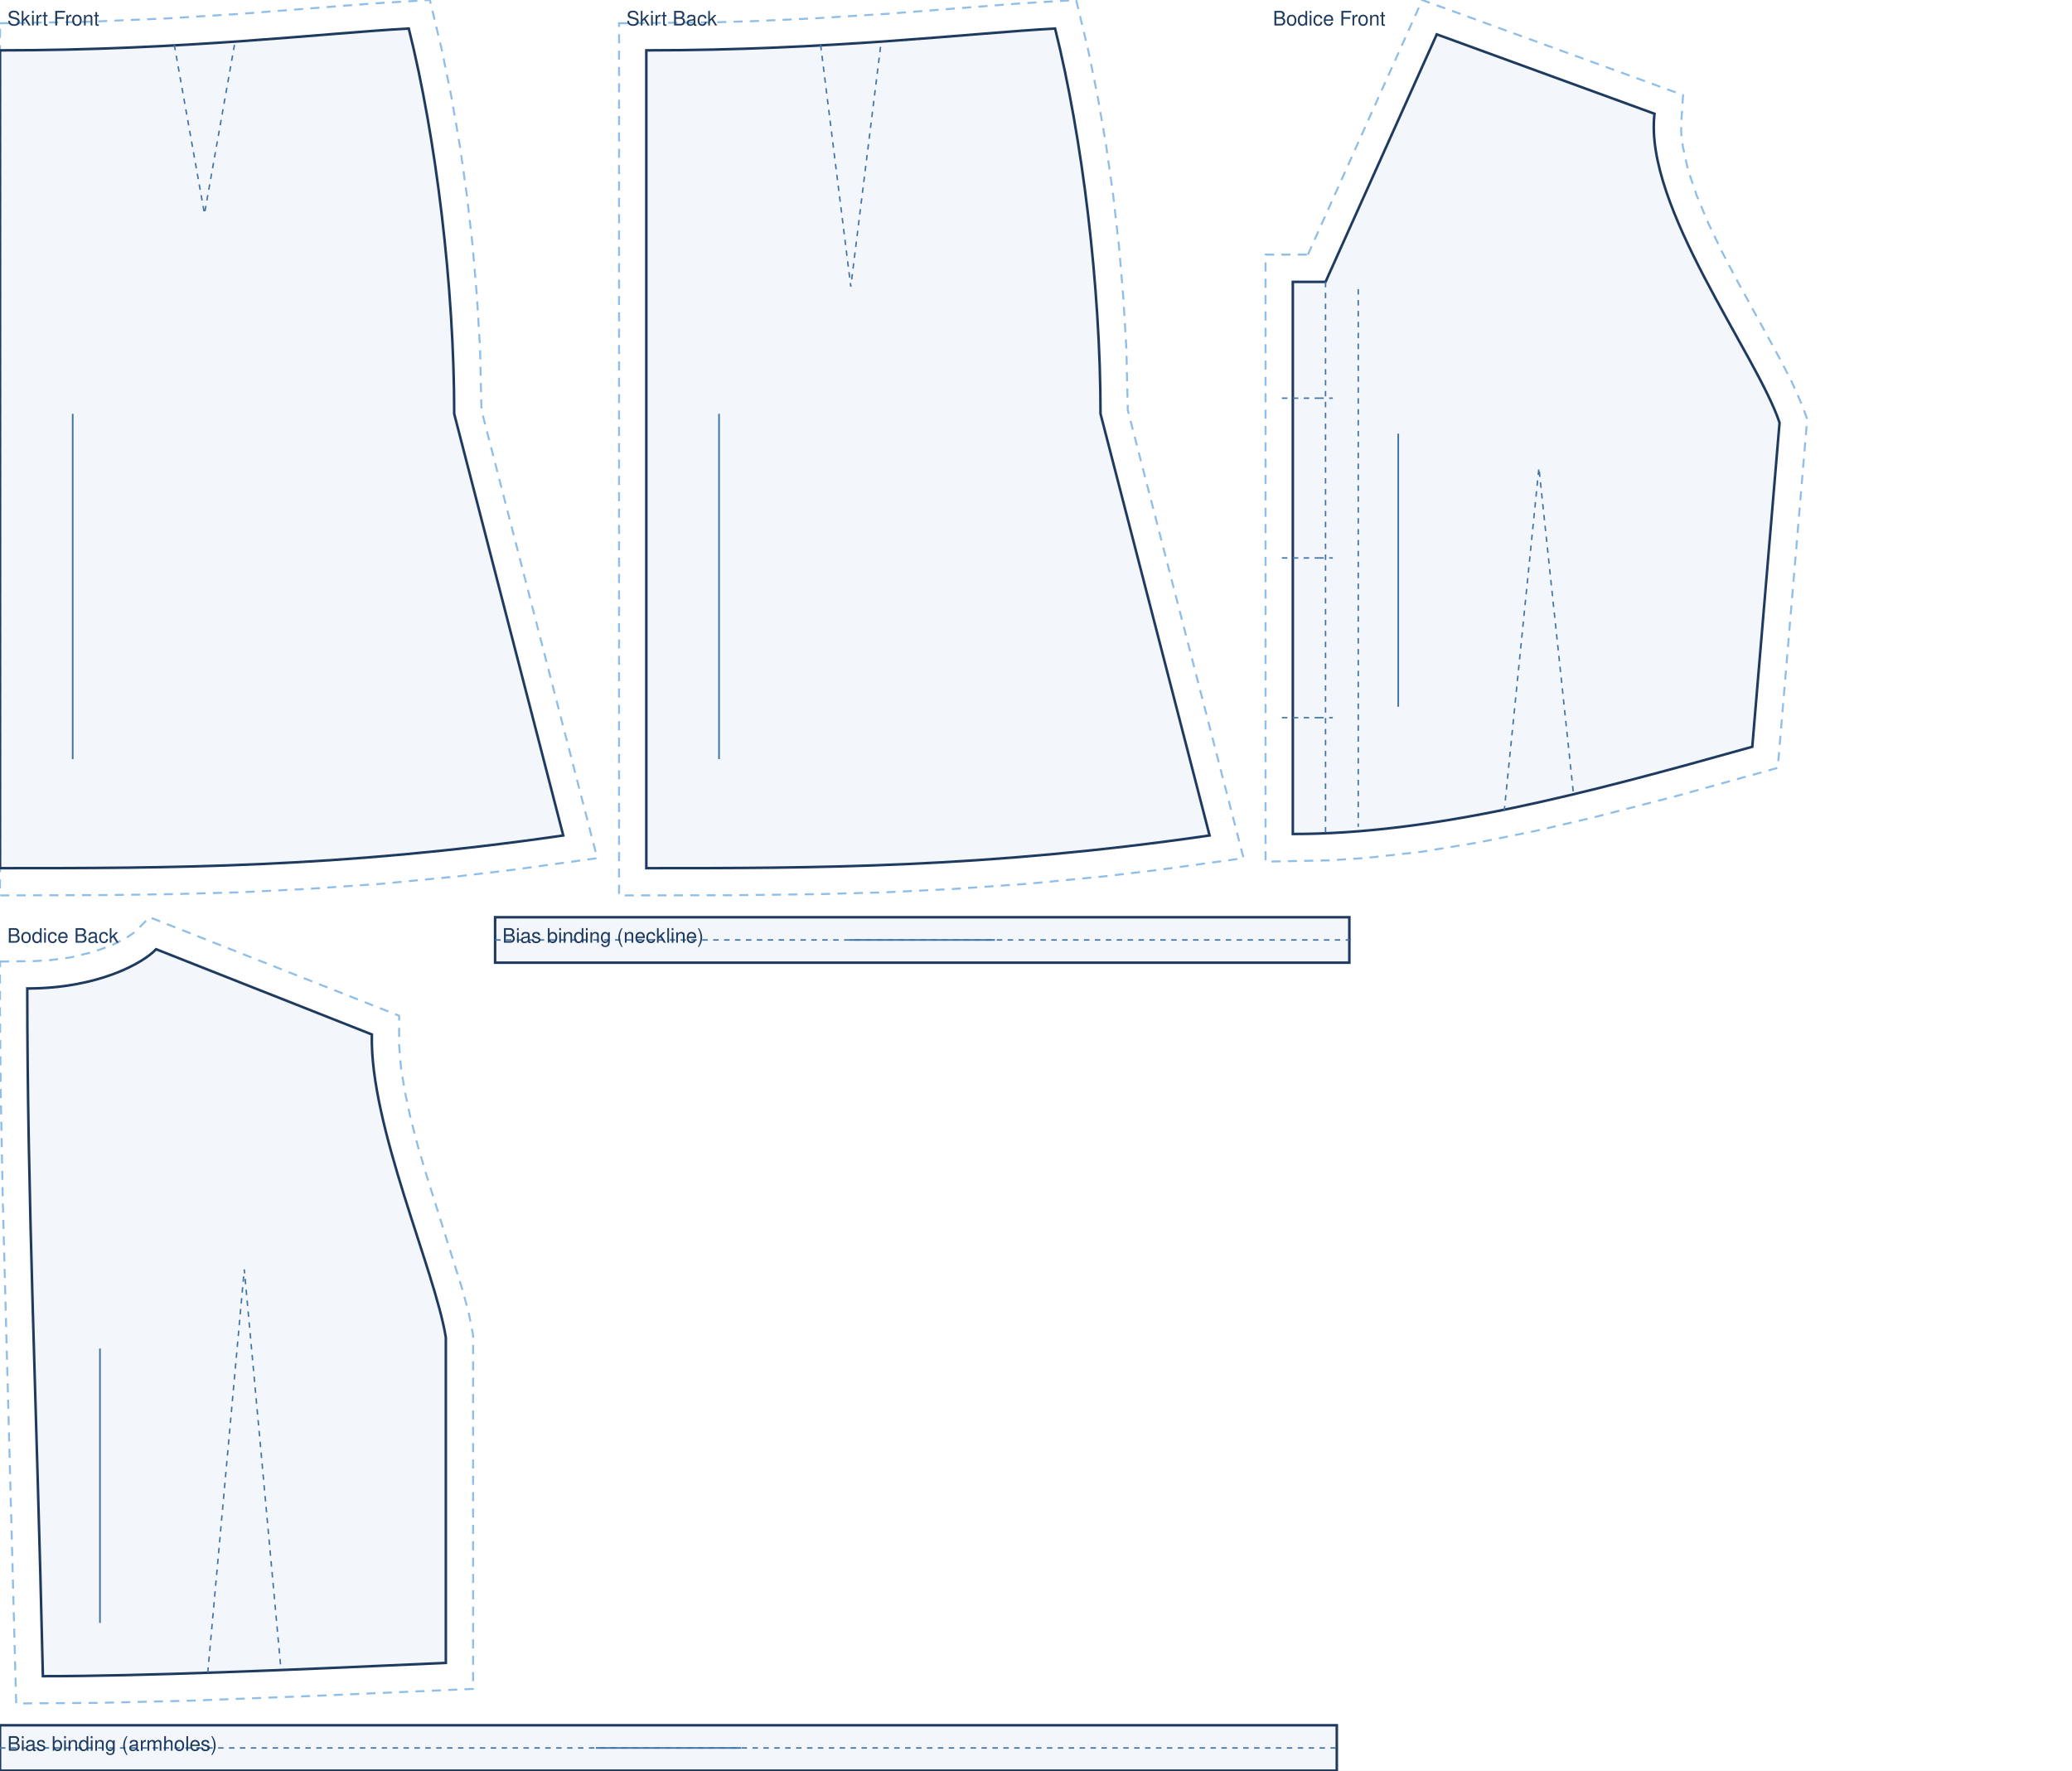
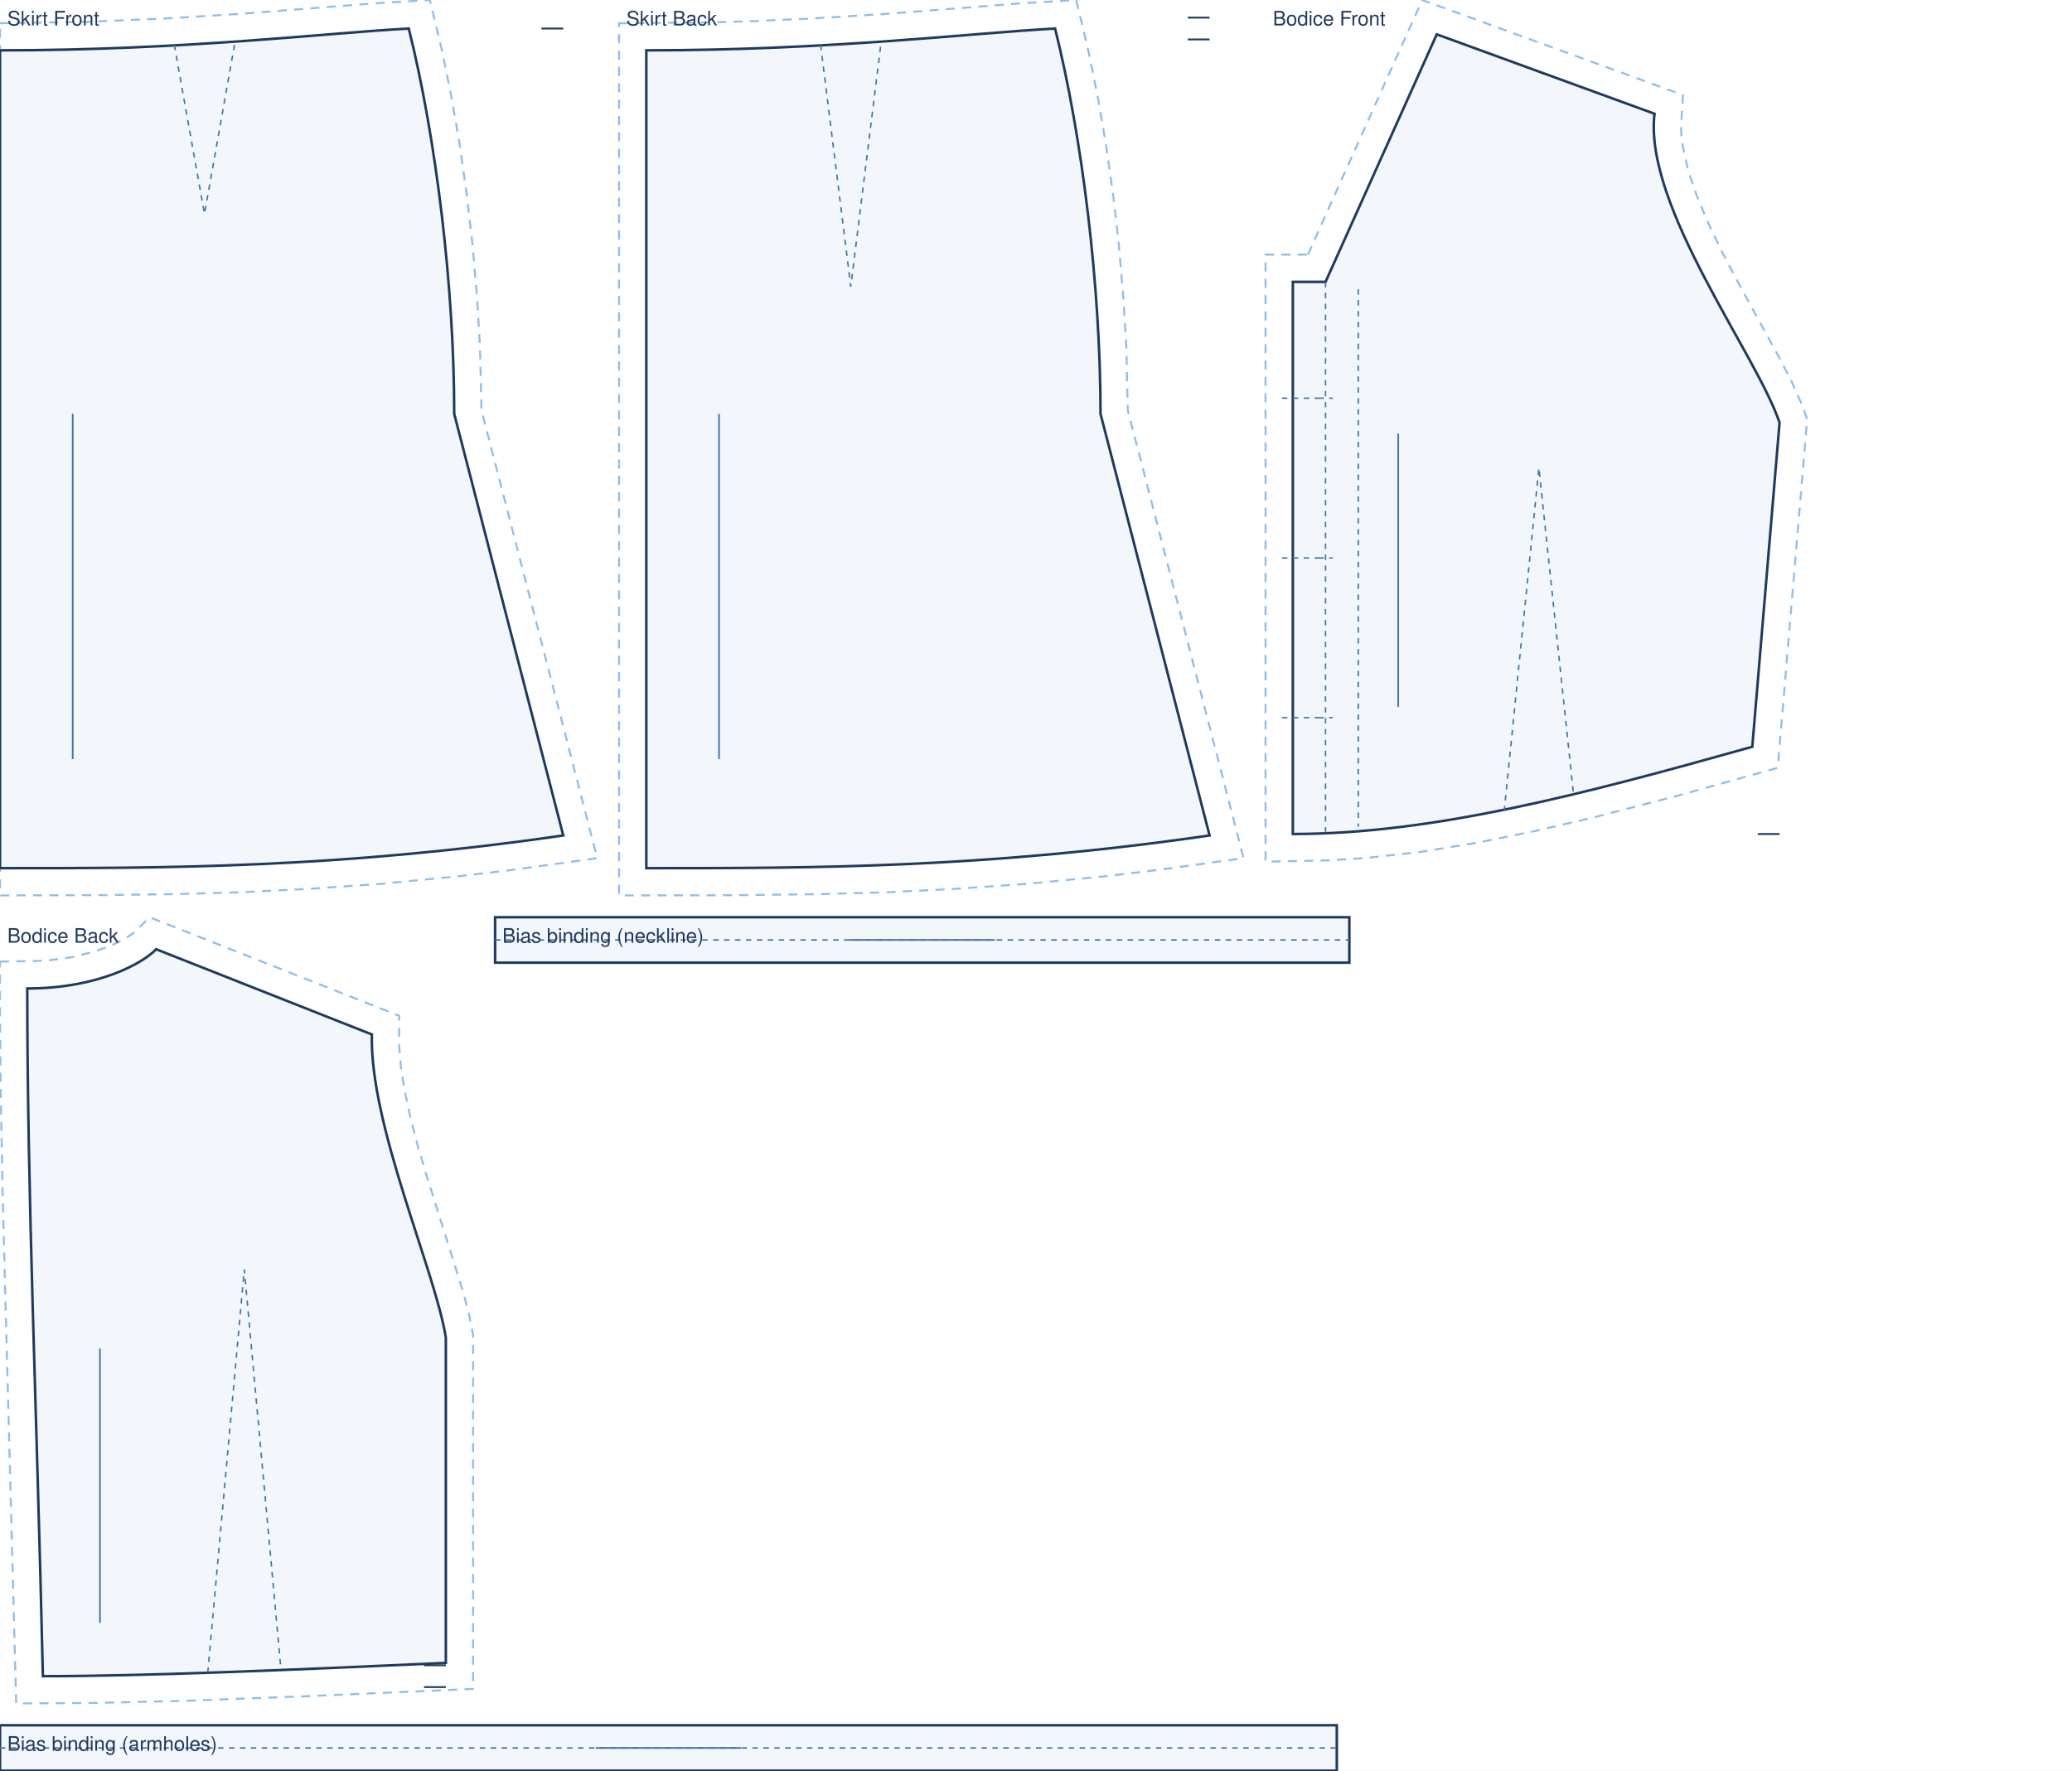
<svg xmlns="http://www.w3.org/2000/svg" viewBox="0 0 1140.0 974.3" width="100%" role="img">
  <rect width="1140.0" height="974.3" fill="#fff" />
  <path transform="translate(0.0 27.7)" d="M 0.0 -14.9 L 48.2 -15.7 L 92.5 -17.6 L 132.5 -20.1 L 205.4 -25.8 L 236.5 -27.7 L 243.2 0.2 L 248.3 25.3 L 252.9 51.8 L 256.8 79.2 L 260.0 107.2 L 262.4 135.4 L 264.1 163.5 L 264.9 198.0 L 328.6 444.5 L 281.4 451.0 L 252.0 454.5 L 209.8 458.6 L 169.7 461.4 L 131.4 463.3 L 94.4 464.3 L 58.5 464.8 L 0.0 465.0 Z" fill="none" stroke="#8fbfe8" stroke-width="1.1" stroke-dasharray="5 4" />
  <path transform="translate(0.0 27.7)" d="M 0.0 0.0 C 101.2 0.0 179.9 -9.6 224.9 -12.0 C 239.9 48.0 249.9 130.0 249.9 200.0 L 309.9 432.0 C 185.9 450.0 93.0 450.0 0.0 450.0 L 0.0 0.0 Z" fill="rgba(63,116,168,.06)" stroke="#1f3a5f" stroke-width="1.4" />
  <path transform="translate(0.0 27.7)" d="M 95.9 -3.0 L 112.5 90.0 L 129.0 -3.0" fill="none" stroke="#3f74a8" stroke-width="0.8" stroke-dasharray="3 3" />
+   <path transform="translate(0.0 27.7)" d="M 309.9 -12.0 L 297.9 -12.0" fill="none" stroke="#1f3a5f" stroke-width="1.0" />
  <line transform="translate(0.0 27.7)" x1="40.0" y1="200.0" x2="40.0" y2="390.0" stroke="#3f74a8" stroke-width="0.9" />
  <text transform="translate(0.0 27.7)" x="4.0" y="-13.7" font-family="Helvetica,Arial,sans-serif" font-size="11" fill="#1f3a5f">Skirt Front</text>
  <path transform="translate(355.6 27.7)" d="M -15.0 -14.9 L 36.5 -15.4 L 59.7 -16.1 L 92.5 -17.6 L 132.5 -20.1 L 205.4 -25.8 L 236.5 -27.7 L 243.2 0.2 L 248.3 25.3 L 252.9 51.8 L 256.8 79.2 L 260.0 107.2 L 262.4 135.4 L 264.1 163.5 L 264.9 198.0 L 328.6 444.5 L 281.4 451.0 L 252.0 454.5 L 209.8 458.6 L 169.7 461.4 L 131.4 463.3 L 94.4 464.3 L 46.7 464.9 L -15.0 465.0 Z" fill="none" stroke="#8fbfe8" stroke-width="1.1" stroke-dasharray="5 4" />
  <path transform="translate(355.6 27.7)" d="M 0.0 0.0 C 101.2 0.0 179.9 -9.6 224.9 -12.0 C 239.9 48.0 249.9 130.0 249.9 200.0 L 309.9 432.0 C 185.9 450.0 93.0 450.0 0.0 450.0 L 0.0 0.0 Z" fill="rgba(63,116,168,.06)" stroke="#1f3a5f" stroke-width="1.4" />
  <path transform="translate(355.6 27.7)" d="M 95.9 -3.0 L 112.5 130.0 L 129.0 -3.0" fill="none" stroke="#3f74a8" stroke-width="0.8" stroke-dasharray="3 3" />
+   <path transform="translate(355.6 27.7)" d="M 309.9 -18.0 L 297.9 -18.0 M 309.9 -6.0 L 297.9 -6.0" fill="none" stroke="#1f3a5f" stroke-width="1.0" />
  <line transform="translate(355.6 27.7)" x1="40.0" y1="200.0" x2="40.0" y2="390.0" stroke="#3f74a8" stroke-width="0.9" />
  <text transform="translate(355.6 27.7)" x="-11.0" y="-13.7" font-family="Helvetica,Arial,sans-serif" font-size="11" fill="#1f3a5f">Skirt Back</text>
  <path transform="translate(729.3 18.9)" d="M -9.7 121.2 L 53.2 -18.9 L 196.7 33.4 L 195.6 50.4 L 195.8 55.8 L 196.6 61.8 L 199.5 74.8 L 204.3 88.9 L 210.6 103.9 L 217.9 119.2 L 225.9 134.5 L 249.8 178.2 L 256.5 191.2 L 261.9 203.3 L 265.0 211.7 L 248.8 403.6 L 192.7 419.2 L 148.1 430.7 L 115.6 438.3 L 83.9 444.7 L 52.7 449.8 L 22.1 453.2 L 2.0 454.5 L -33.0 455.2 L -33.0 121.2 Z" fill="none" stroke="#8fbfe8" stroke-width="1.1" stroke-dasharray="5 4" />
  <path transform="translate(729.3 18.9)" d="M 0.0 136.2 L 61.2 0.0 L 181.0 43.7 C 175.0 94.7 237.4 176.3 249.8 213.7 L 234.8 392.0 C 140.8 418.4 58.7 440.0 -18.0 440.0 C -18.0 318.5 -18.0 227.3 -18.0 136.2 L 0.0 136.2 Z" fill="rgba(63,116,168,.06)" stroke="#1f3a5f" stroke-width="1.4" />
  <path transform="translate(729.3 18.9)" d="M 98.3 427.5 L 117.4 238.5 L 136.5 418.8 M 0.0 136.2 L 0.0 440.0 M 18.0 140.2 L 18.0 436.0 M -4.0 200.2 L 4.0 200.2 M -3.0 200.2 L -24.0 200.2 M -4.0 288.1 L 4.0 288.1 M -3.0 288.1 L -24.0 288.1 M -4.0 376.0 L 4.0 376.0 M -3.0 376.0 L -24.0 376.0" fill="none" stroke="#3f74a8" stroke-width="0.8" stroke-dasharray="3 3" />
+   <path transform="translate(729.3 18.9)" d="M 249.8 440.0 L 237.8 440.0" fill="none" stroke="#1f3a5f" stroke-width="1.0" />
  <line transform="translate(729.3 18.9)" x1="40.0" y1="219.7" x2="40.0" y2="370.0" stroke="#3f74a8" stroke-width="0.9" />
  <text transform="translate(729.3 18.9)" x="-29.0" y="-4.9" font-family="Helvetica,Arial,sans-serif" font-size="11" fill="#1f3a5f">Bodice Front</text>
  <path transform="translate(15.0 522.3)" d="M -15.0 6.8 L 4.4 6.5 L 12.6 6.0 L 23.9 4.5 L 36.7 1.4 L 47.0 -2.4 L 54.6 -6.3 L 59.1 -9.4 L 67.3 -17.6 L 204.6 36.6 L 204.6 52.8 L 205.6 65.1 L 207.8 78.6 L 210.9 93.0 L 214.8 108.0 L 219.3 123.2 L 239.6 187.9 L 242.9 200.2 L 245.3 212.3 L 245.3 407.0 L 156.4 410.9 L 89.1 413.5 L 38.3 414.7 L -6.1 415.0 L -13.5 136.9 L -14.6 78.7 L -15.0 35.8 Z" fill="none" stroke="#8fbfe8" stroke-width="1.1" stroke-dasharray="5 4" />
  <path transform="translate(15.0 522.3)" d="M 0.0 21.6 C 39.0 21.6 63.8 7.6 70.9 0.0 L 189.6 46.9 C 188.3 96.9 224.5 177.0 230.3 213.7 L 230.3 392.7 C 141.6 396.7 64.0 400.0 8.6 400.0 C 5.1 248.6 0.0 135.1 0.0 21.6 Z" fill="rgba(63,116,168,.06)" stroke="#1f3a5f" stroke-width="1.4" />
  <path transform="translate(15.0 522.3)" d="M 99.3 398.1 L 119.4 176.2 L 139.6 396.5" fill="none" stroke="#3f74a8" stroke-width="0.8" stroke-dasharray="3 3" />
+   <path transform="translate(15.0 522.3)" d="M 230.3 394.0 L 218.3 394.0 M 230.3 406.0 L 218.3 406.0" fill="none" stroke="#1f3a5f" stroke-width="1.0" />
  <line transform="translate(15.0 522.3)" x1="40.0" y1="219.7" x2="40.0" y2="370.7" stroke="#3f74a8" stroke-width="0.9" />
  <text transform="translate(15.0 522.3)" x="-11.0" y="-3.6" font-family="Helvetica,Arial,sans-serif" font-size="11" fill="#1f3a5f">Bodice Back</text>
  <path transform="translate(272.4 504.7)" d="M 0.0 0.0 L 470.0 0.0 L 470.0 25.0 L 0.0 25.0 Z" fill="rgba(63,116,168,.06)" stroke="#1f3a5f" stroke-width="1.4" />
  <path transform="translate(272.4 504.7)" d="M 0.0 12.5 L 470.0 12.5" fill="none" stroke="#3f74a8" stroke-width="0.8" stroke-dasharray="3 3" />
  <line transform="translate(272.4 504.7)" x1="195.0" y1="12.5" x2="275.0" y2="12.5" stroke="#3f74a8" stroke-width="0.9" />
  <text transform="translate(272.4 504.7)" x="4.0" y="14.0" font-family="Helvetica,Arial,sans-serif" font-size="11" fill="#1f3a5f">Bias binding (neckline)</text>
  <path transform="translate(0.0 949.3)" d="M 0.0 0.0 L 735.5 0.0 L 735.5 25.0 L 0.0 25.0 Z" fill="rgba(63,116,168,.06)" stroke="#1f3a5f" stroke-width="1.4" />
  <path transform="translate(0.0 949.3)" d="M 0.0 12.5 L 735.5 12.5" fill="none" stroke="#3f74a8" stroke-width="0.8" stroke-dasharray="3 3" />
  <line transform="translate(0.0 949.3)" x1="327.8" y1="12.5" x2="407.8" y2="12.5" stroke="#3f74a8" stroke-width="0.9" />
  <text transform="translate(0.0 949.3)" x="4.0" y="14.0" font-family="Helvetica,Arial,sans-serif" font-size="11" fill="#1f3a5f">Bias binding (armholes)</text>
</svg>
